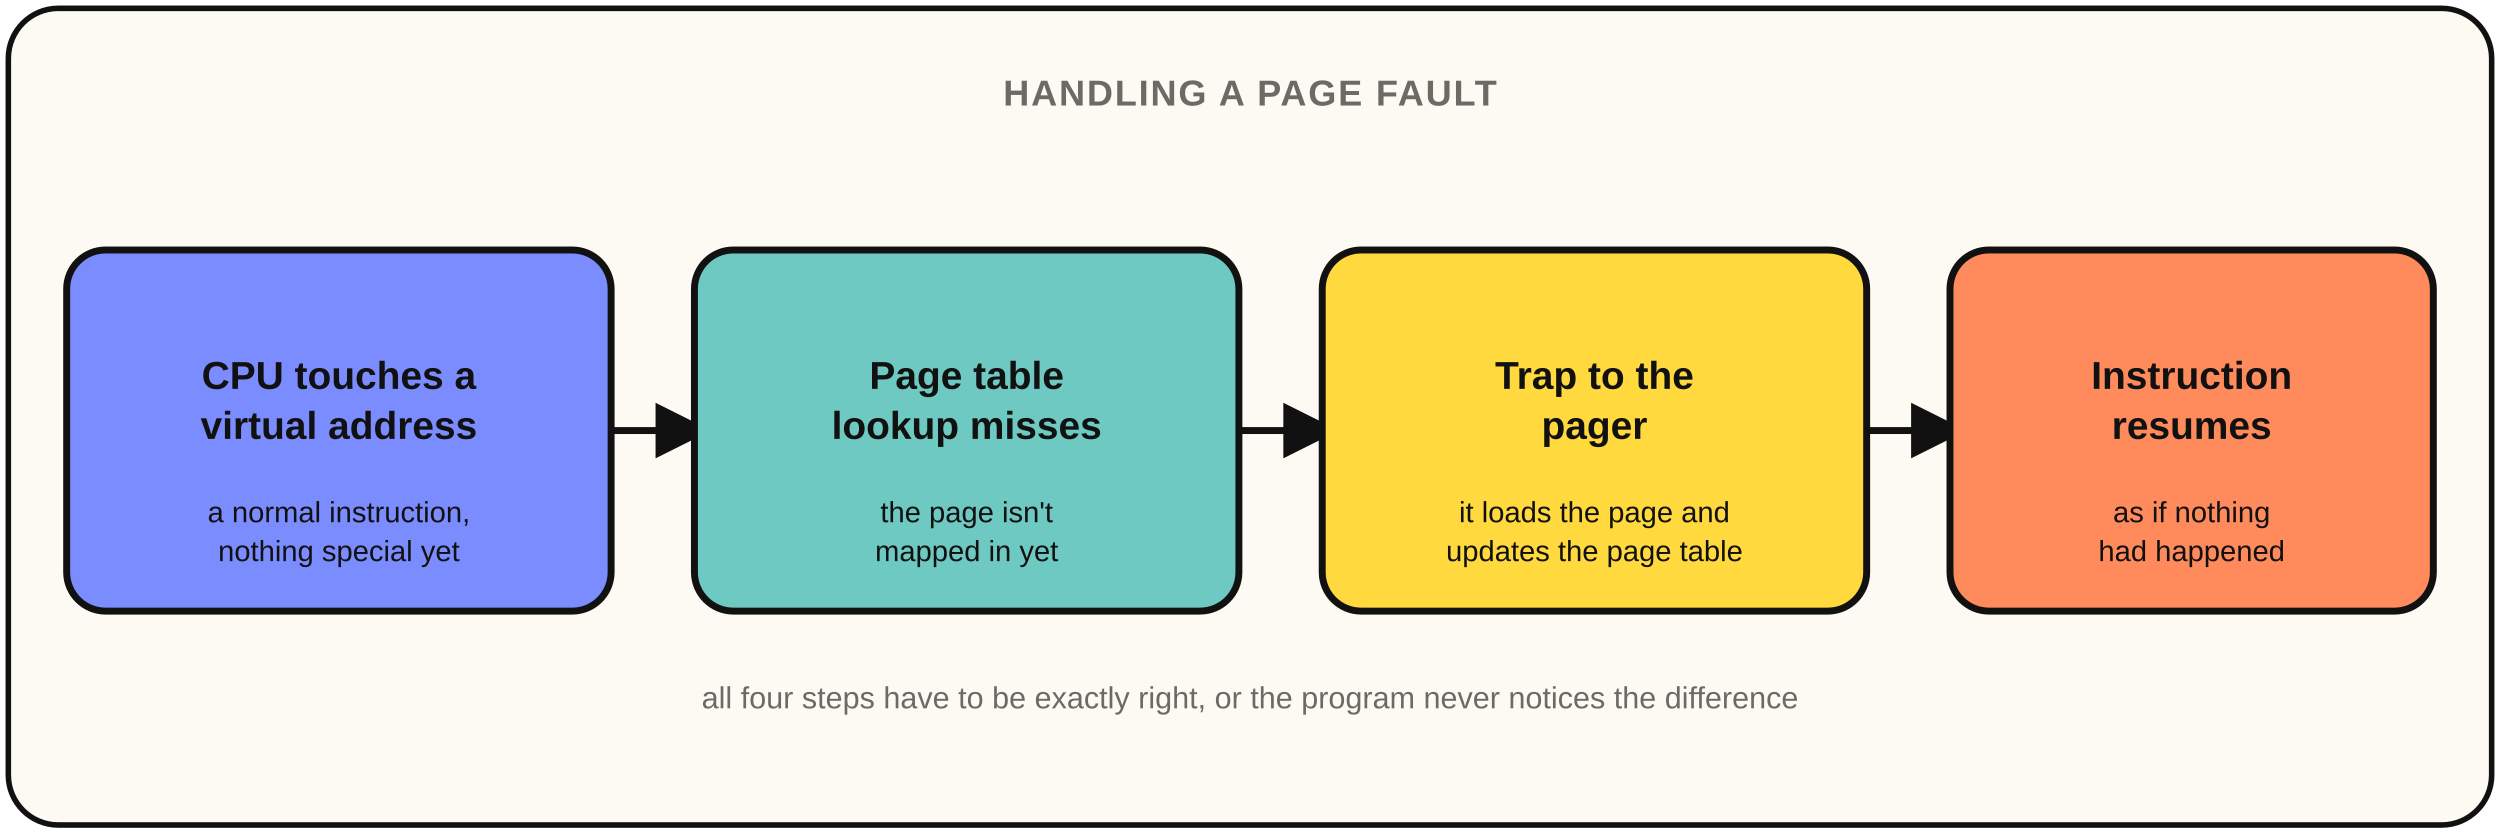
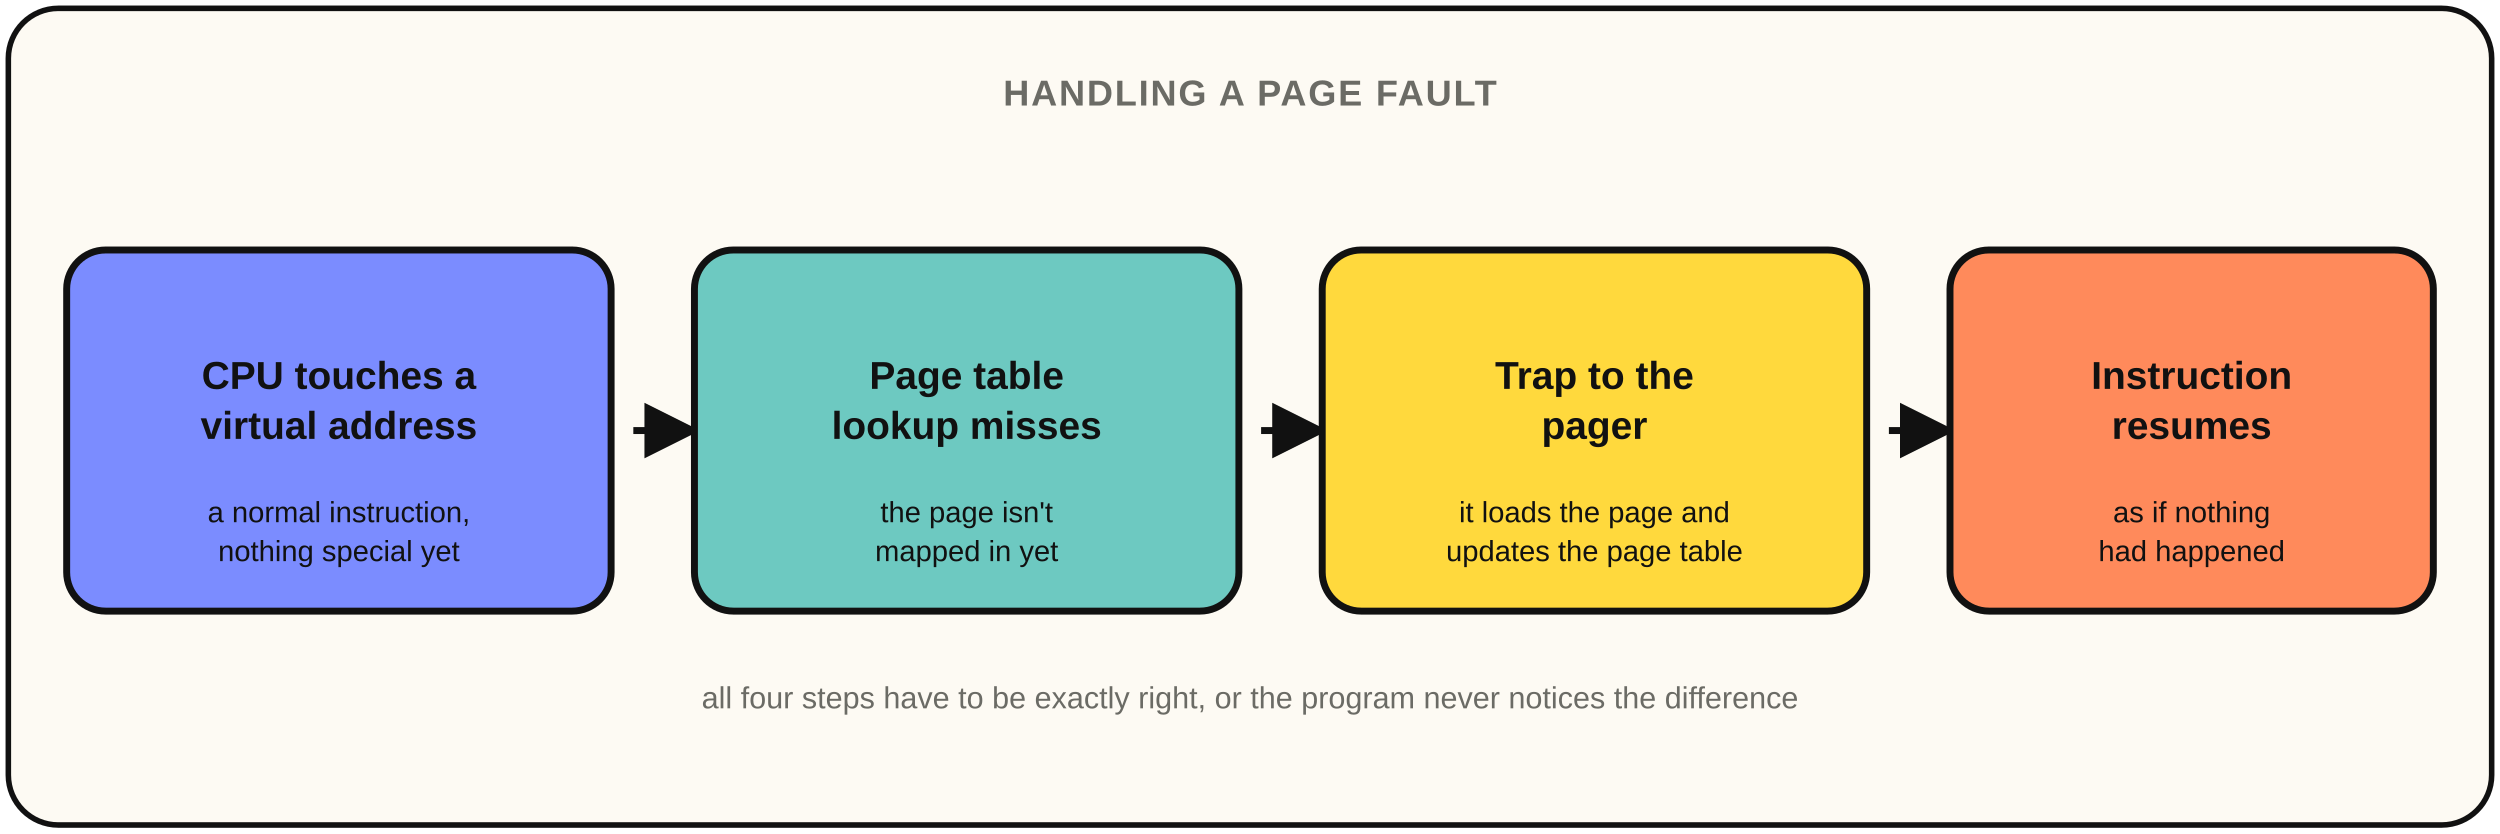
<svg xmlns="http://www.w3.org/2000/svg" viewBox="0 0 900 300" font-family="'Space Grotesk', 'Helvetica Neue', Arial, sans-serif">
  <rect x="3" y="3" width="894" height="294" rx="18" fill="#fdfaf3" stroke="#111111" stroke-width="2" />
  <text x="450" y="38" text-anchor="middle" font-size="13" font-weight="700" letter-spacing="0.05em" fill="#6b6b65">HANDLING A PAGE FAULT</text>
  <rect x="24" y="90" width="196" height="130" rx="14" fill="#7b8cff" stroke="#111111" stroke-width="2.5" />
  <text x="122" y="140" text-anchor="middle" font-size="14" font-weight="700" fill="#111111">CPU touches a</text>
  <text x="122" y="158" text-anchor="middle" font-size="14" font-weight="700" fill="#111111">virtual address</text>
  <text x="122" y="188" text-anchor="middle" font-size="10.5" fill="#111111">a normal instruction,</text>
  <text x="122" y="202" text-anchor="middle" font-size="10.5" fill="#111111">nothing special yet</text>
-   <path d="M 220 155 L 246 155" stroke="#111111" stroke-width="2.5" marker-end="url(#arrow)" />
+   <path d="M 228 155 L 242 155" stroke="#111111" stroke-width="2.5" marker-end="url(#arrow)" />
  <rect x="250" y="90" width="196" height="130" rx="14" fill="#6dc9c1" stroke="#111111" stroke-width="2.5" />
  <text x="348" y="140" text-anchor="middle" font-size="14" font-weight="700" fill="#111111">Page table</text>
  <text x="348" y="158" text-anchor="middle" font-size="14" font-weight="700" fill="#111111">lookup misses</text>
  <text x="348" y="188" text-anchor="middle" font-size="10.5" fill="#111111">the page isn't</text>
  <text x="348" y="202" text-anchor="middle" font-size="10.5" fill="#111111">mapped in yet</text>
-   <path d="M 446 155 L 472 155" stroke="#111111" stroke-width="2.5" marker-end="url(#arrow)" />
+   <path d="M 454 155 L 468 155" stroke="#111111" stroke-width="2.5" marker-end="url(#arrow)" />
  <rect x="476" y="90" width="196" height="130" rx="14" fill="#ffd93d" stroke="#111111" stroke-width="2.5" />
  <text x="574" y="140" text-anchor="middle" font-size="14" font-weight="700" fill="#111111">Trap to the</text>
  <text x="574" y="158" text-anchor="middle" font-size="14" font-weight="700" fill="#111111">pager</text>
  <text x="574" y="188" text-anchor="middle" font-size="10.5" fill="#111111">it loads the page and</text>
  <text x="574" y="202" text-anchor="middle" font-size="10.5" fill="#111111">updates the page table</text>
-   <path d="M 672 155 L 698 155" stroke="#111111" stroke-width="2.5" marker-end="url(#arrow)" />
+   <path d="M 680 155 L 694 155" stroke="#111111" stroke-width="2.5" marker-end="url(#arrow)" />
  <rect x="702" y="90" width="174" height="130" rx="14" fill="#ff8a5b" stroke="#111111" stroke-width="2.5" />
  <text x="789" y="140" text-anchor="middle" font-size="14" font-weight="700" fill="#111111">Instruction</text>
  <text x="789" y="158" text-anchor="middle" font-size="14" font-weight="700" fill="#111111">resumes</text>
  <text x="789" y="188" text-anchor="middle" font-size="10.5" fill="#111111">as if nothing</text>
  <text x="789" y="202" text-anchor="middle" font-size="10.5" fill="#111111">had happened</text>
  <text x="450" y="255" text-anchor="middle" font-size="11" fill="#6b6b65">all four steps have to be exactly right, or the program never notices the difference</text>
  <defs>
    <marker id="arrow" markerWidth="9" markerHeight="9" refX="4" refY="4" orient="auto">
      <path d="M0,0 L8,4 L0,8 Z" fill="#111111" />
    </marker>
  </defs>
</svg>
